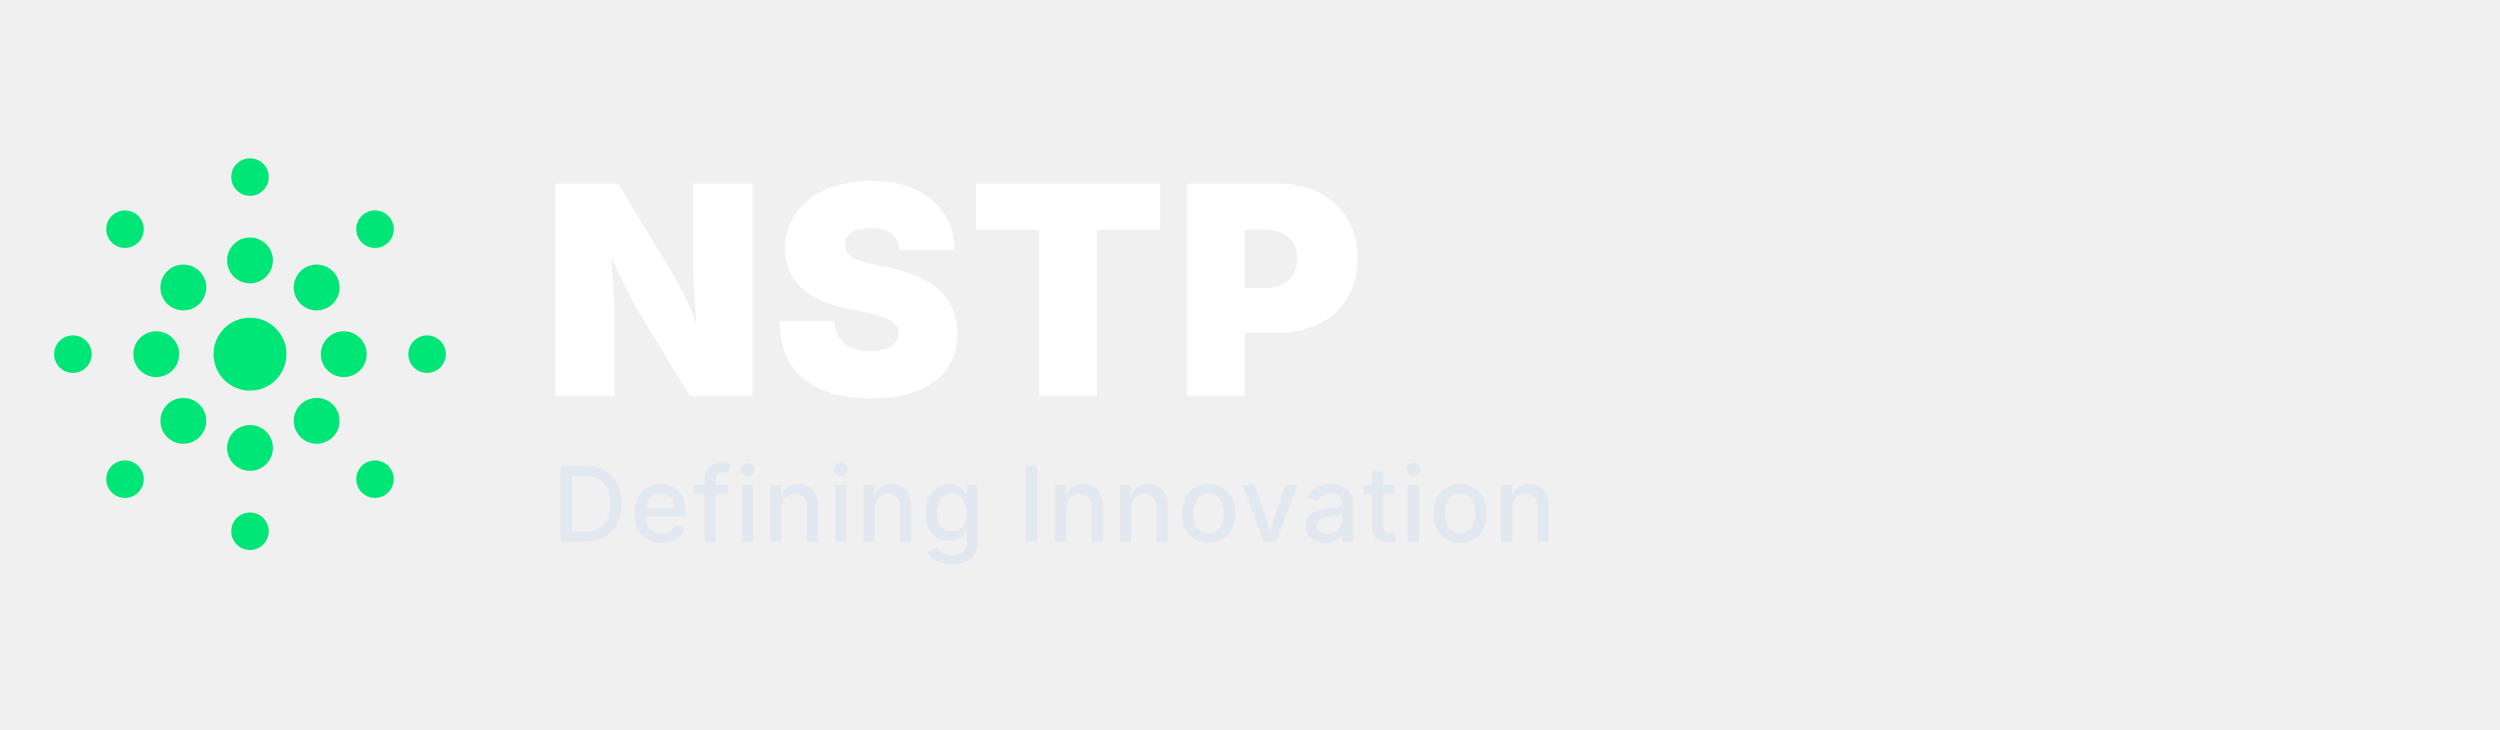
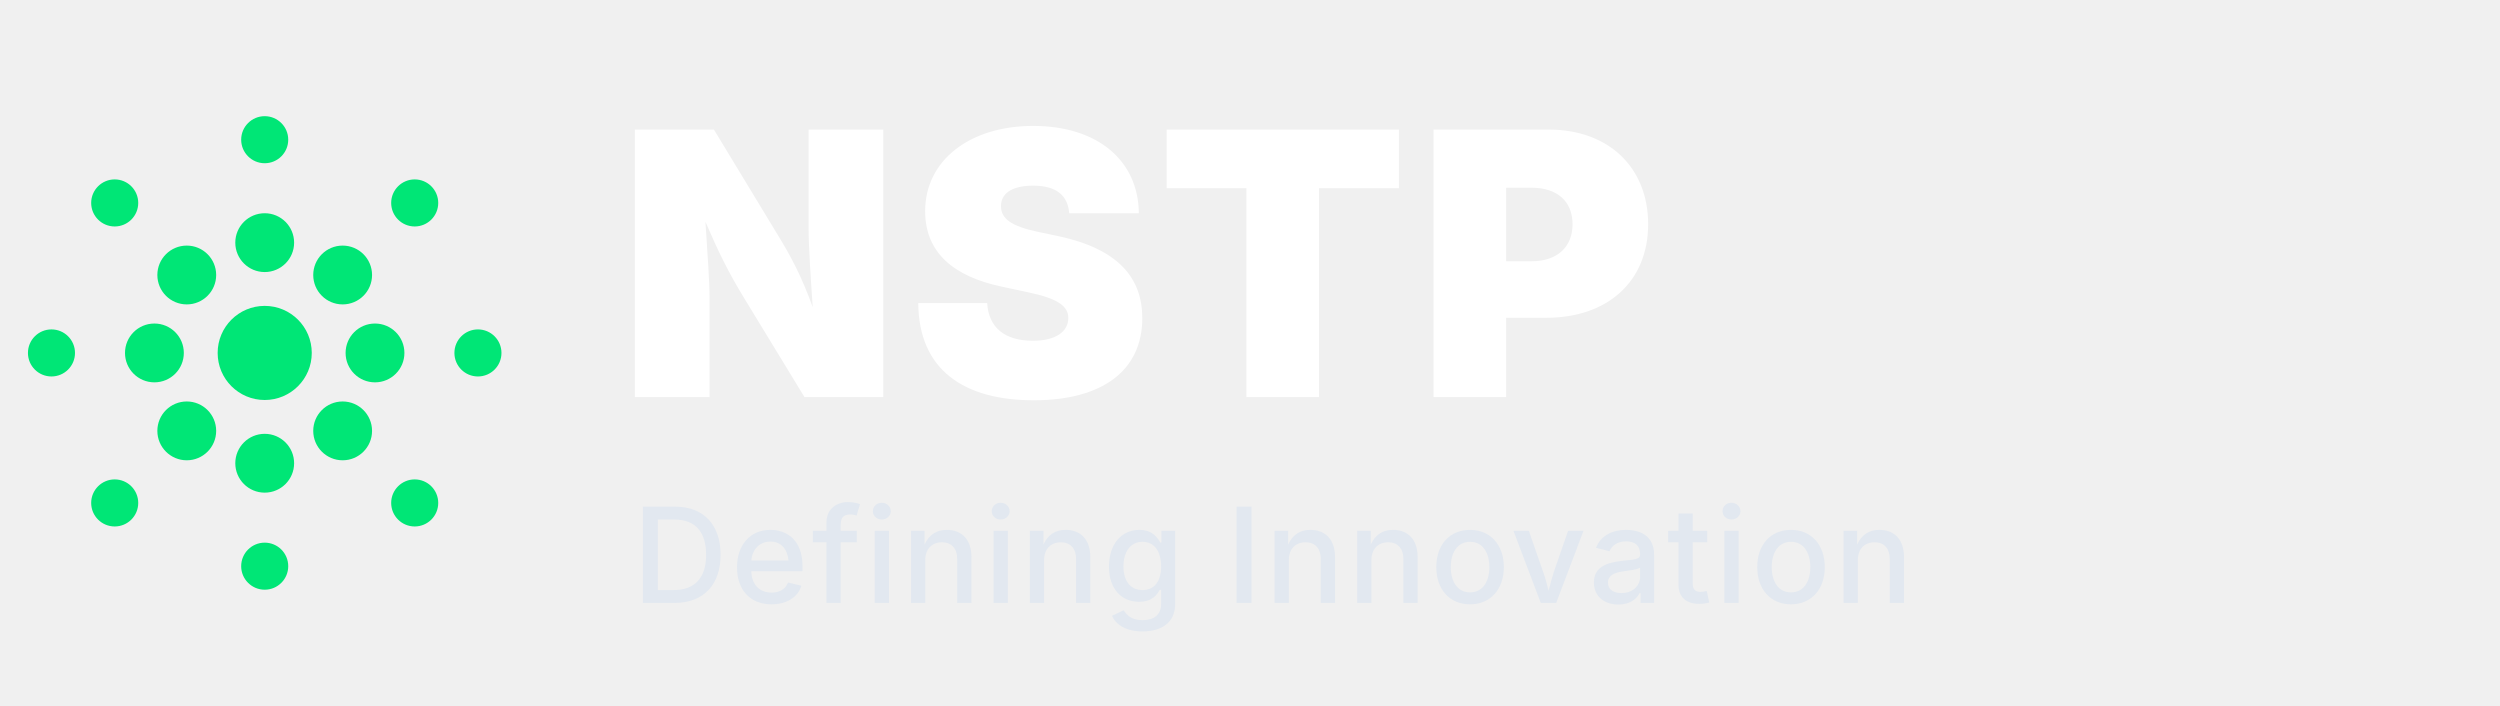
- <svg xmlns="http://www.w3.org/2000/svg" width="240" height="70" viewBox="0 0 240 70" fill="none">
-   <g transform="translate(24, 34)">
-     <circle cx="0" cy="0" r="3.5" fill="#00E676" />
-     <circle cx="0" cy="-9" r="2.2" fill="#00E676" />
-     <circle cx="6.4" cy="-6.4" r="2.2" fill="#00E676" />
-     <circle cx="9" cy="0" r="2.2" fill="#00E676" />
-     <circle cx="6.4" cy="6.4" r="2.2" fill="#00E676" />
-     <circle cx="0" cy="9" r="2.2" fill="#00E676" />
-     <circle cx="-6.4" cy="6.4" r="2.2" fill="#00E676" />
-     <circle cx="-9" cy="0" r="2.2" fill="#00E676" />
-     <circle cx="-6.4" cy="-6.4" r="2.2" fill="#00E676" />
-     <circle cx="0" cy="-17" r="1.8" fill="#00E676" />
-     <circle cx="12" cy="-12" r="1.8" fill="#00E676" />
-     <circle cx="17" cy="0" r="1.8" fill="#00E676" />
-     <circle cx="12" cy="12" r="1.8" fill="#00E676" />
-     <circle cx="0" cy="17" r="1.8" fill="#00E676" />
-     <circle cx="-12" cy="12" r="1.8" fill="#00E676" />
-     <circle cx="-17" cy="0" r="1.8" fill="#00E676" />
-     <circle cx="-12" cy="-12" r="1.8" fill="#00E676" />
+ <svg xmlns="http://www.w3.org/2000/svg" width="170" height="48" viewBox="0 0 170 48" fill="none">
+   <g transform="translate(18, 24)">
+     <circle cx="0" cy="0" r="3.2" fill="#00E676" />
+     <circle cx="0" cy="-7.5" r="2" fill="#00E676" />
+     <circle cx="5.3" cy="-5.3" r="2" fill="#00E676" />
+     <circle cx="7.5" cy="0" r="2" fill="#00E676" />
+     <circle cx="5.3" cy="5.3" r="2" fill="#00E676" />
+     <circle cx="0" cy="7.5" r="2" fill="#00E676" />
+     <circle cx="-5.3" cy="5.3" r="2" fill="#00E676" />
+     <circle cx="-7.5" cy="0" r="2" fill="#00E676" />
+     <circle cx="-5.3" cy="-5.3" r="2" fill="#00E676" />
+     <circle cx="0" cy="-14.5" r="1.6" fill="#00E676" />
+     <circle cx="10.2" cy="-10.2" r="1.6" fill="#00E676" />
+     <circle cx="14.5" cy="0" r="1.6" fill="#00E676" />
+     <circle cx="10.2" cy="10.2" r="1.6" fill="#00E676" />
+     <circle cx="0" cy="14.5" r="1.6" fill="#00E676" />
+     <circle cx="-10.2" cy="10.2" r="1.6" fill="#00E676" />
+     <circle cx="-14.5" cy="0" r="1.6" fill="#00E676" />
+     <circle cx="-10.2" cy="-10.2" r="1.6" fill="#00E676" />
  </g>
-   <text x="52" y="38" font-family="Inter, -apple-system, sans-serif" font-size="28" font-weight="900" fill="#FFFFFF" letter-spacing="0.5px">NSTP</text>
-   <text x="53" y="52" font-family="Inter, -apple-system, sans-serif" font-size="10" font-weight="500" fill="#E2E8F0" letter-spacing="0.2px">Defining Innovation</text>
+   <text x="42" y="27" font-family="Inter, -apple-system, sans-serif" font-size="25" font-weight="900" fill="#FFFFFF" letter-spacing="0.5px">NSTP</text>
+   <text x="43" y="41" font-family="Inter, -apple-system, sans-serif" font-size="9" font-weight="500" fill="#E2E8F0" letter-spacing="0.2px">Defining Innovation</text>
</svg>
